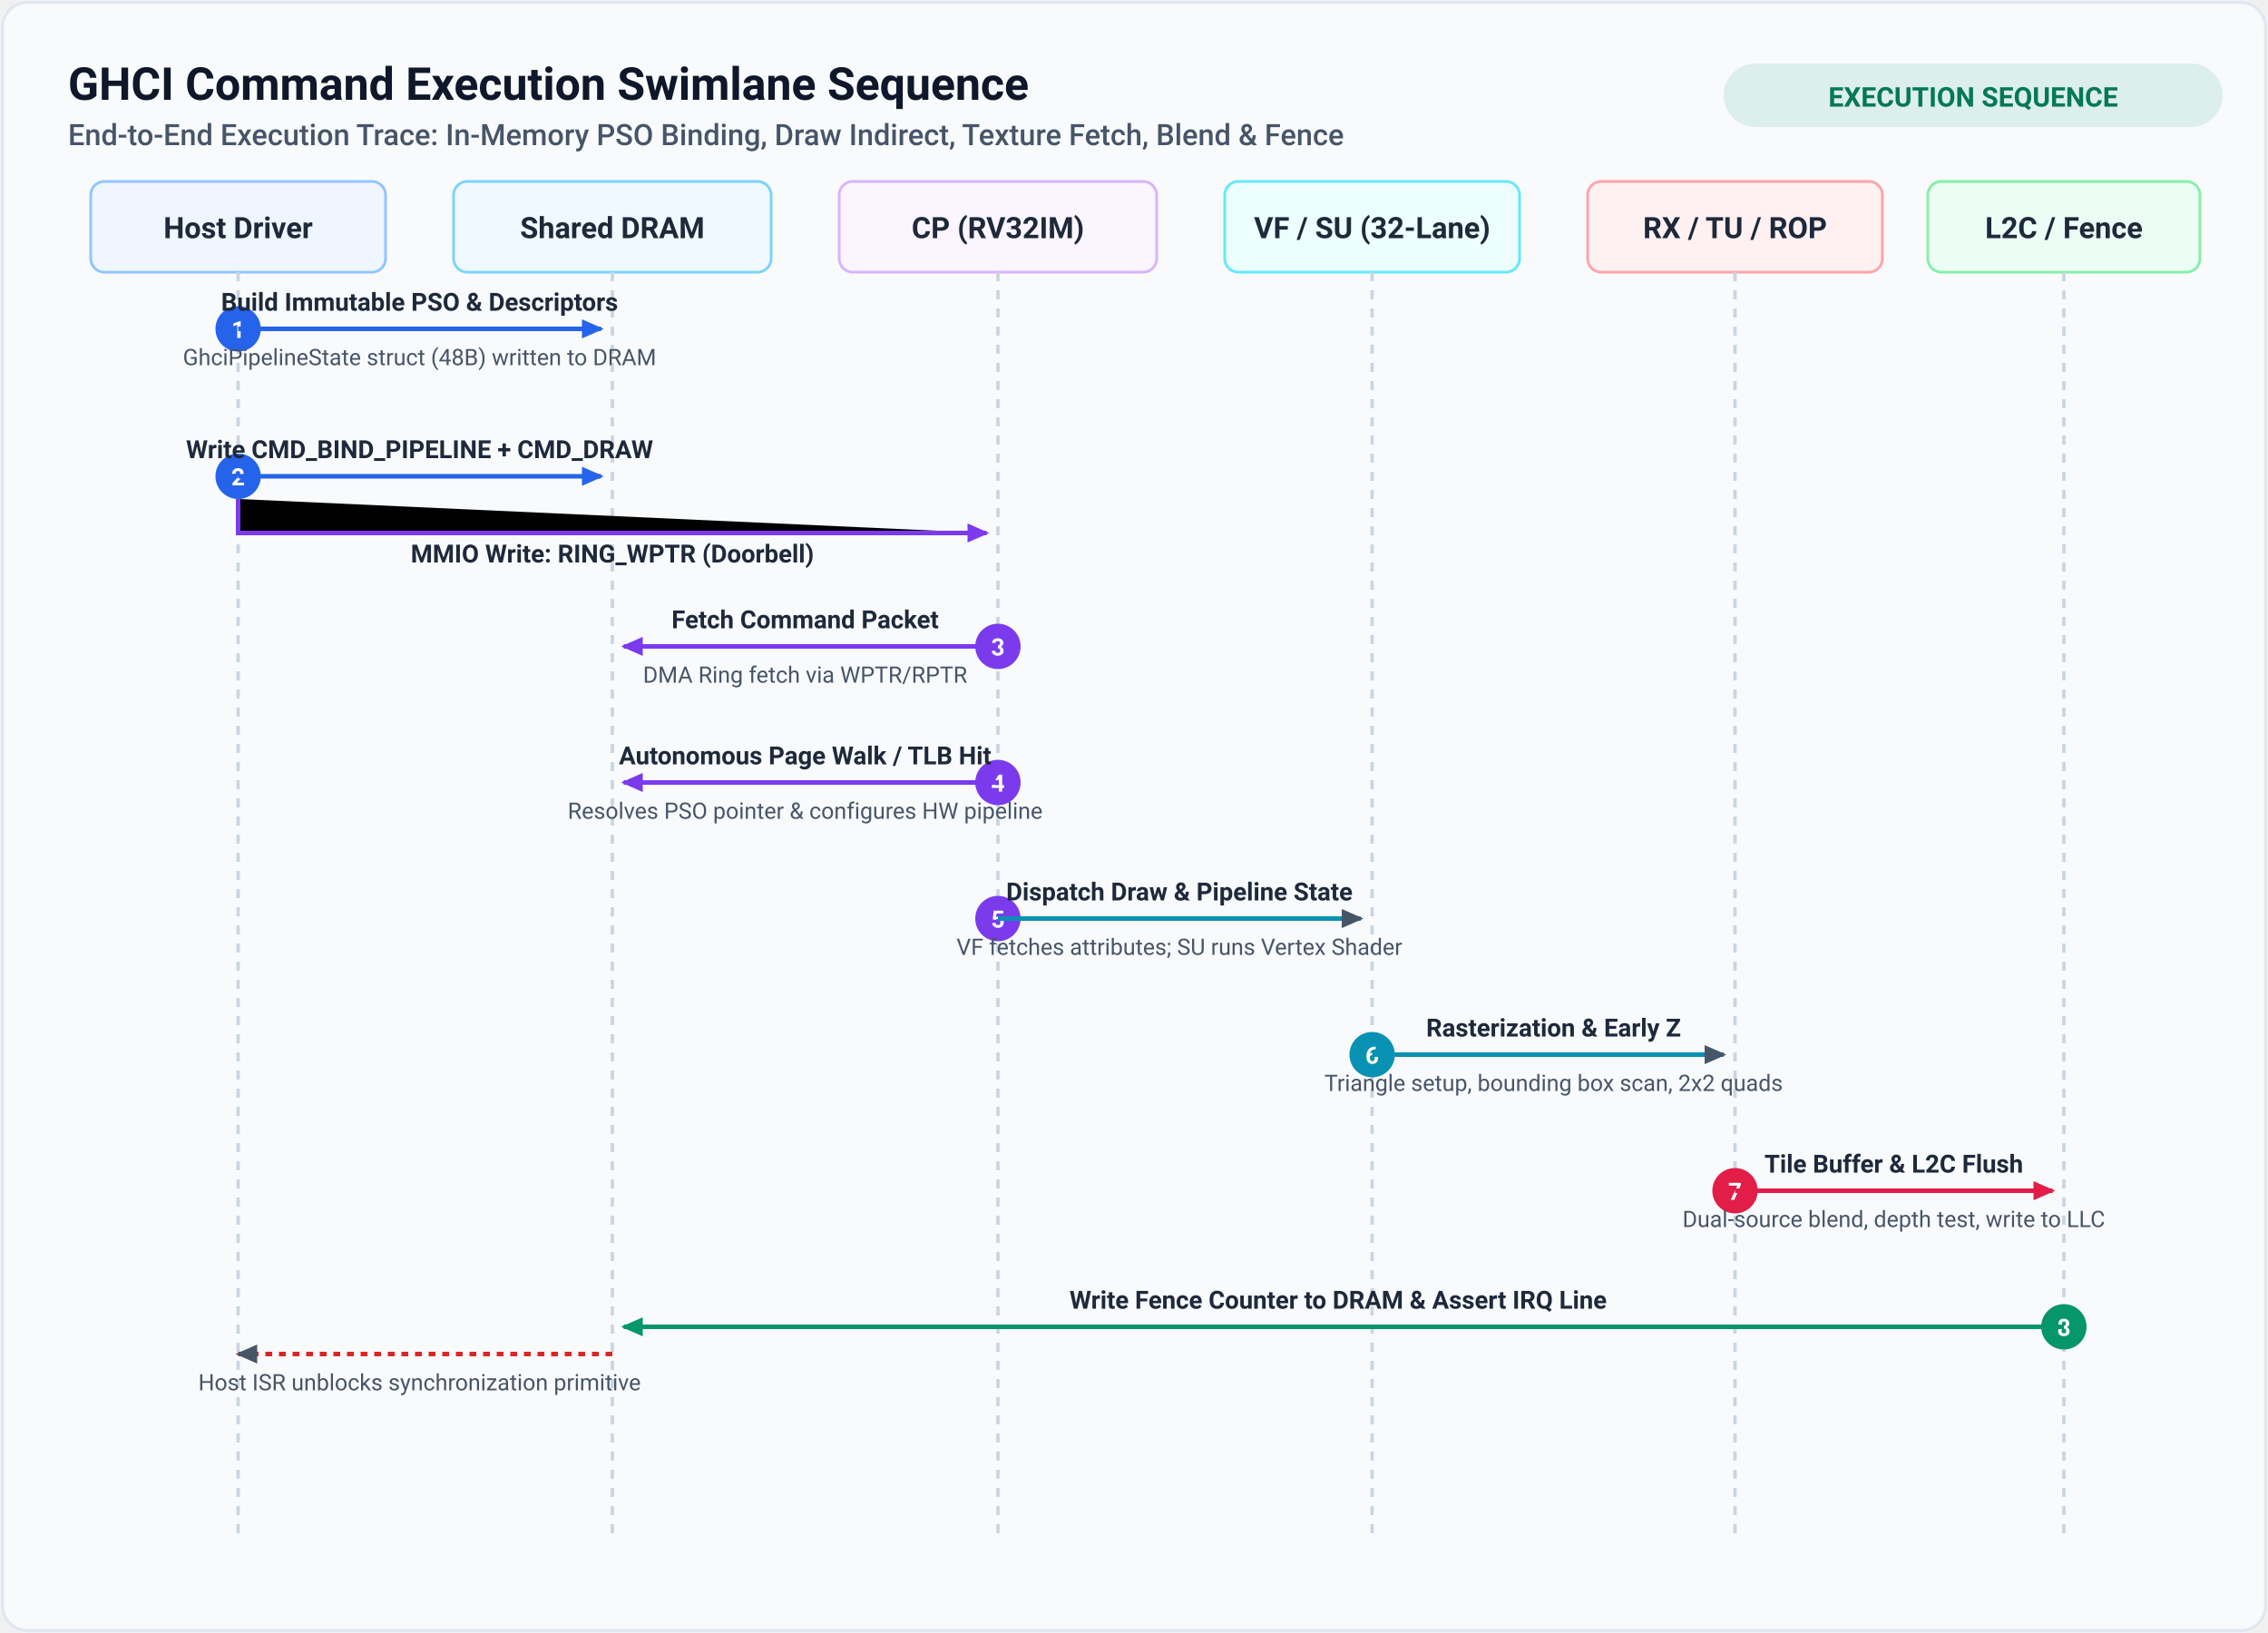
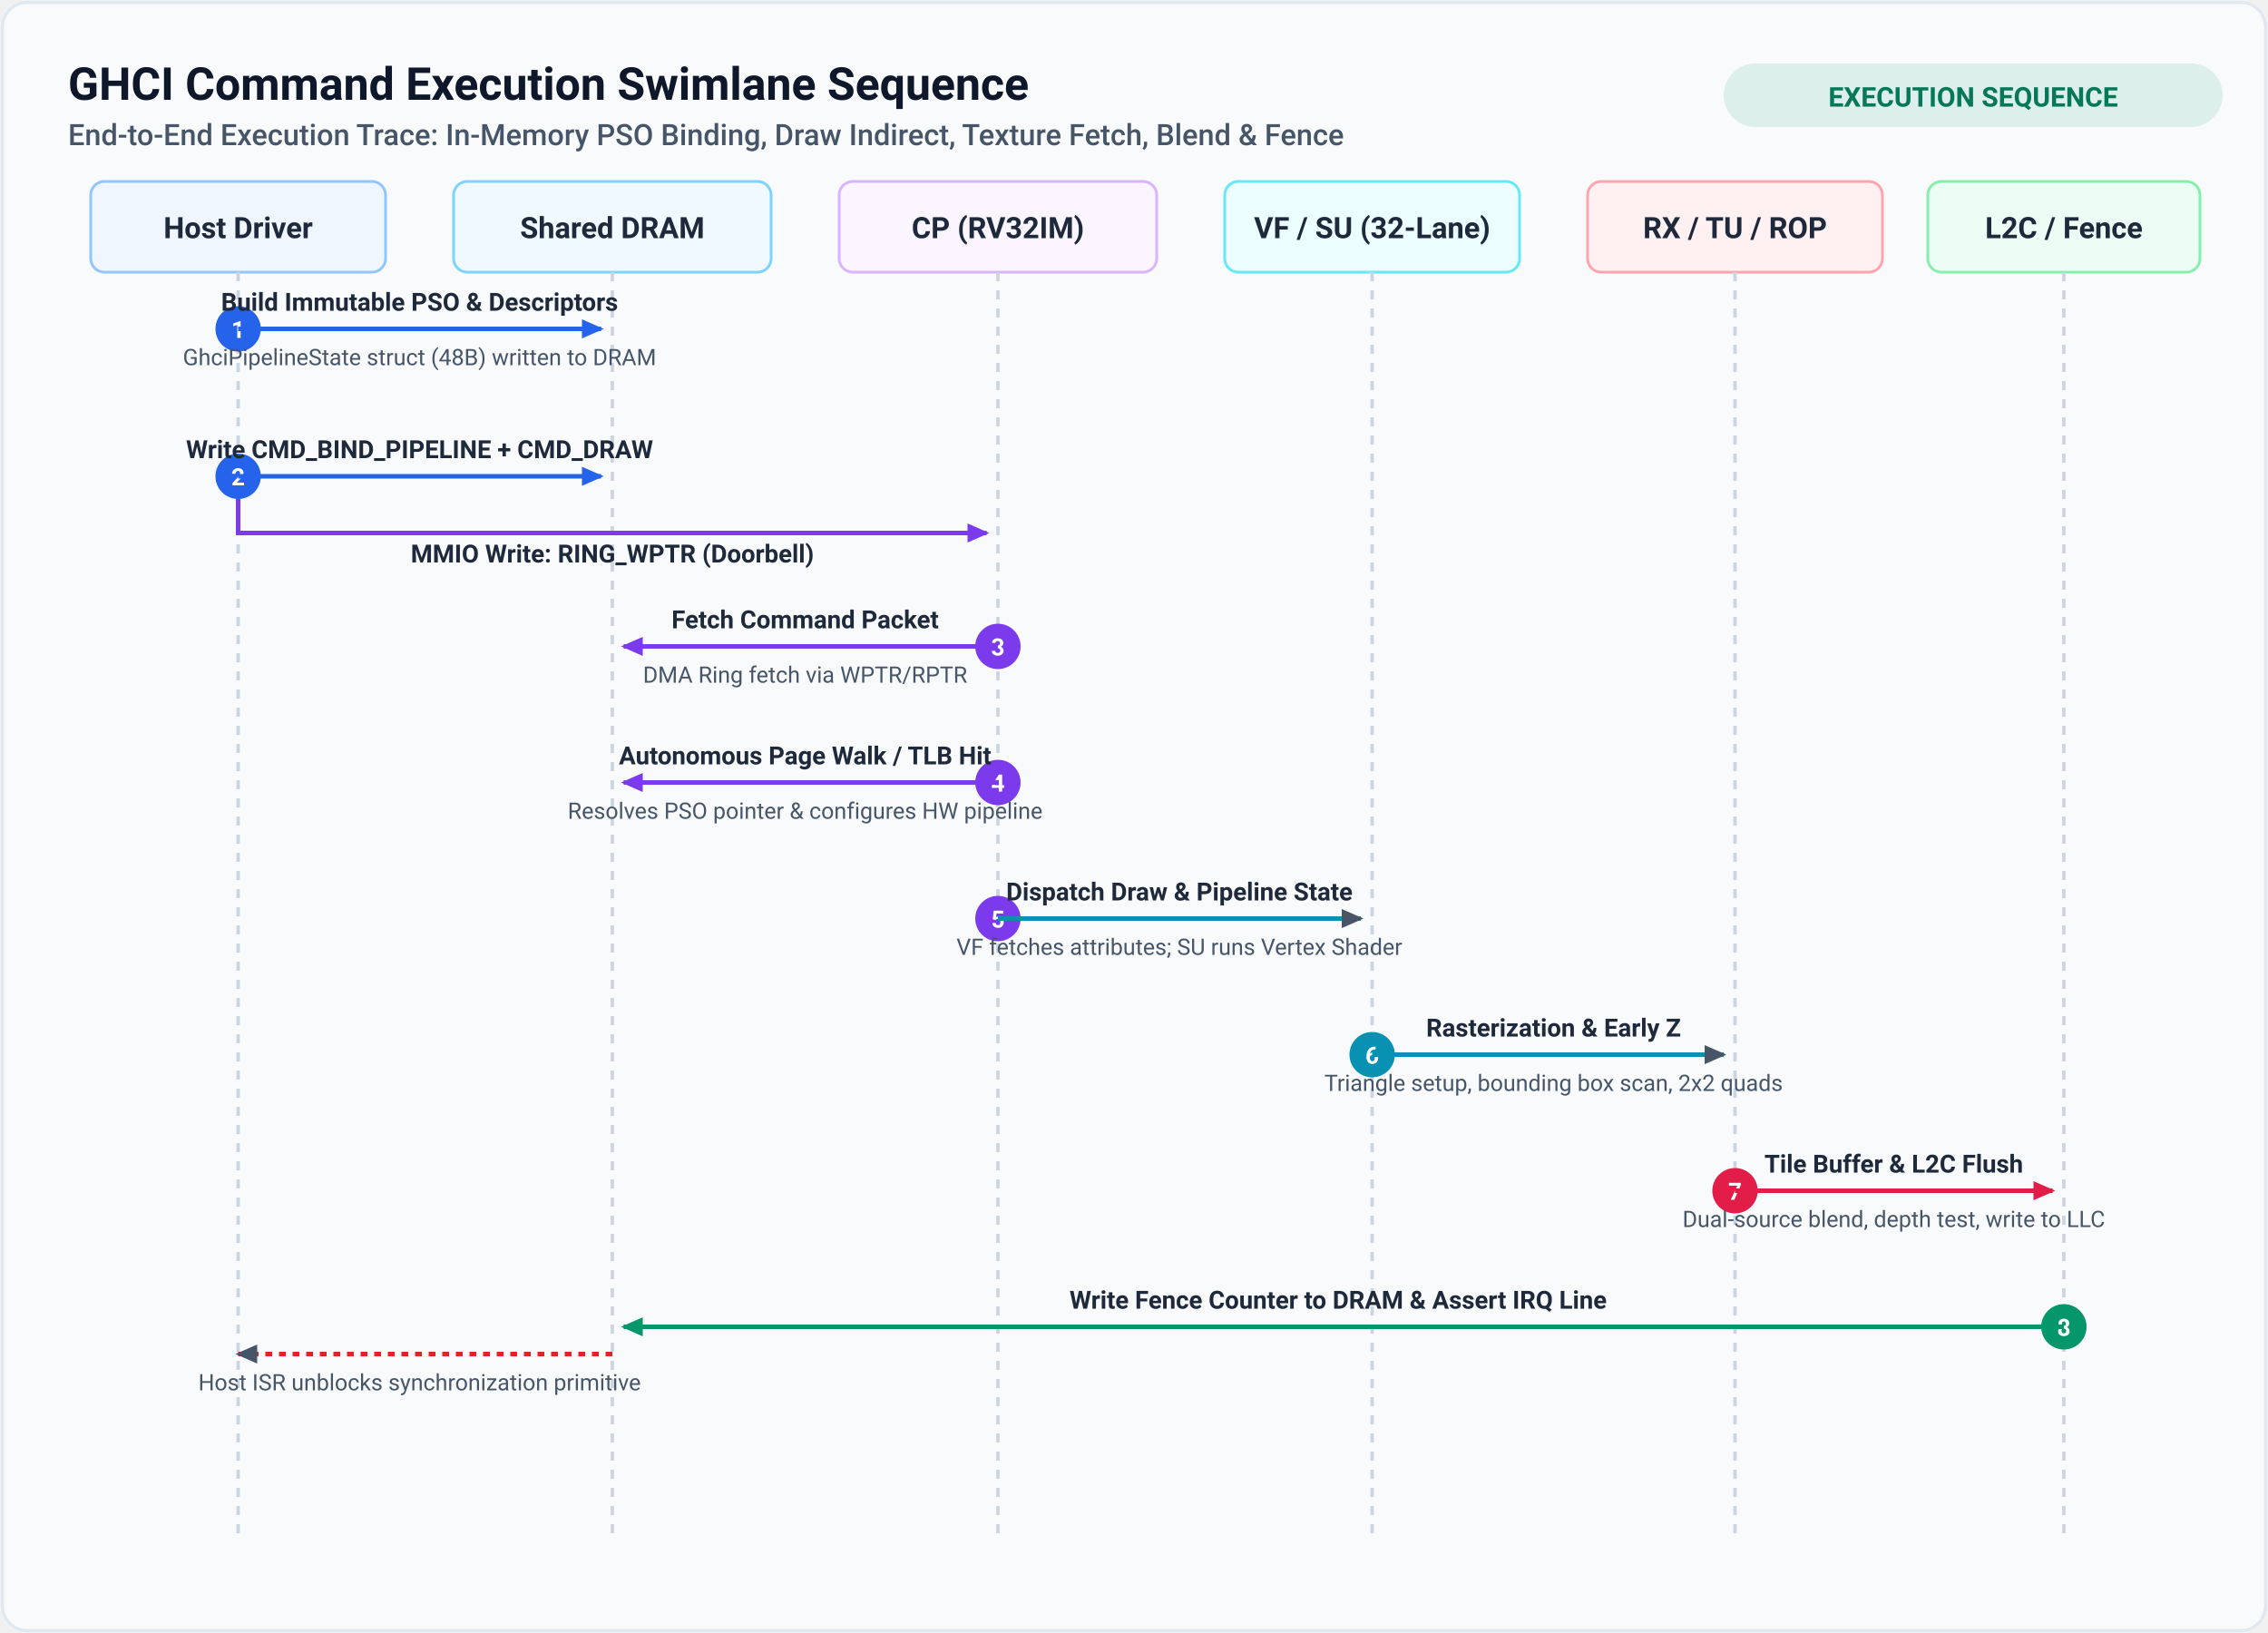
<svg xmlns="http://www.w3.org/2000/svg" viewBox="0 0 1000 720" width="1000" height="720">
  <style>
    /* Fonts &amp; Resets */
    text {
        font-family: -apple-system, BlinkMacSystemFont, "Segoe UI", Roboto, "Helvetica Neue", Arial, sans-serif;
    }
    .title {
        font-size: 20px;
        font-weight: 700;
        fill: #0f172a;
    }
    .subtitle {
        font-size: 13px;
        font-weight: 500;
        fill: #475569;
    }
    .badge-text {
        font-size: 11px;
        font-weight: 600;
        fill: #ffffff;
    }
    .card-title {
        font-size: 14px;
        font-weight: 700;
        fill: #1e293b;
    }
    .card-subtitle {
        font-size: 11px;
        font-weight: 600;
        fill: #64748b;
    }
    .card-body {
        font-size: 11px;
        font-weight: 400;
        fill: #334155;
    }
    .card-bullet {
        font-size: 11px;
        font-weight: 400;
        fill: #475569;
    }
    .conn-label {
        font-size: 11px;
        font-weight: 600;
        fill: #334155;
    }
    .conn-sub {
        font-size: 9.5px;
        font-weight: 400;
        fill: #64748b;
    }
    .group-label {
        font-size: 12px;
        font-weight: 700;
        text-transform: uppercase;
        letter-spacing: 0.8px;
    }
    .seq-actor {
        font-size: 13px;
        font-weight: 700;
        fill: #1e293b;
    }
    .seq-step {
        font-size: 11px;
        font-weight: 600;
        fill: #1e293b;
    }
    .seq-desc {
        font-size: 10px;
        font-weight: 400;
        fill: #475569;
    }
    .seq-num {
        font-size: 10.5px;
        font-weight: 700;
        fill: #ffffff;
    }
</style>
  <defs>
    <filter id="shadow-sm" x="-4%" y="-4%" width="108%" height="108%" filterUnits="userSpaceOnUse">
      <feDropShadow dx="0" dy="1.5" stdDeviation="2" flood-color="#0f172a" flood-opacity="0.06" />
    </filter>
    <filter id="shadow-md" x="-6%" y="-6%" width="112%" height="112%" filterUnits="userSpaceOnUse">
      <feDropShadow dx="0" dy="3" stdDeviation="4" flood-color="#0f172a" flood-opacity="0.08" />
    </filter>
    <marker id="arrow" viewBox="0 0 10 10" refX="7" refY="5" markerWidth="6" markerHeight="6" orient="auto-start-reverse">
      <path d="M 0 1.5 L 8 5 L 0 8.5 z" fill="#475569" />
    </marker>
    <marker id="arrow-blue" viewBox="0 0 10 10" refX="7" refY="5" markerWidth="6" markerHeight="6" orient="auto-start-reverse">
      <path d="M 0 1.5 L 8 5 L 0 8.5 z" fill="#2563eb" />
    </marker>
    <marker id="arrow-purple" viewBox="0 0 10 10" refX="7" refY="5" markerWidth="6" markerHeight="6" orient="auto-start-reverse">
      <path d="M 0 1.5 L 8 5 L 0 8.5 z" fill="#7c3aed" />
    </marker>
    <marker id="arrow-emerald" viewBox="0 0 10 10" refX="7" refY="5" markerWidth="6" markerHeight="6" orient="auto-start-reverse">
      <path d="M 0 1.5 L 8 5 L 0 8.5 z" fill="#059669" />
    </marker>
    <marker id="arrow-amber" viewBox="0 0 10 10" refX="7" refY="5" markerWidth="6" markerHeight="6" orient="auto-start-reverse">
      <path d="M 0 1.5 L 8 5 L 0 8.5 z" fill="#d97706" />
    </marker>
    <marker id="arrow-rose" viewBox="0 0 10 10" refX="7" refY="5" markerWidth="6" markerHeight="6" orient="auto-start-reverse">
      <path d="M 0 1.5 L 8 5 L 0 8.5 z" fill="#e11d48" />
    </marker>
    <linearGradient id="header-grad" x1="0%" y1="0%" x2="100%" y2="0%">
      <stop offset="0%" stop-color="#3b82f6" />
      <stop offset="100%" stop-color="#8b5cf6" />
    </linearGradient>
  </defs>
  <rect width="1000" height="720" fill="#f8fafc" rx="12" />
  <rect x="1" y="1" width="998" height="718" fill="none" stroke="#e2e8f0" stroke-width="1.5" rx="11" />
  <g transform="translate(30, 24)">
    <text class="title" x="0" y="20">GHCI Command Execution Swimlane Sequence</text>
    <text class="subtitle" x="0" y="40">End-to-End Execution Trace: In-Memory PSO Binding, Draw Indirect, Texture Fetch, Blend &amp; Fence</text>
    <rect x="730" y="4" width="220" height="28" rx="14" fill="#059669" opacity="0.12" />
    <text x="840" y="23" text-anchor="middle" font-size="12" font-weight="700" fill="#047857">EXECUTION SEQUENCE</text>
  </g>
  <g transform="translate(40, 80)">
    <rect width="130" height="40" rx="6" fill="#eff6ff" stroke="#93c5fd" stroke-width="1.2" />
    <text class="seq-actor" x="65" y="25" text-anchor="middle">Host Driver</text>
    <line x1="65" y1="40" x2="65" y2="600" stroke="#cbd5e1" stroke-width="1.5" stroke-dasharray="4,4" />
  </g>
  <g transform="translate(200, 80)">
    <rect width="140" height="40" rx="6" fill="#f0f9ff" stroke="#7dd3fc" stroke-width="1.2" />
    <text class="seq-actor" x="70" y="25" text-anchor="middle">Shared DRAM</text>
    <line x1="70" y1="40" x2="70" y2="600" stroke="#cbd5e1" stroke-width="1.5" stroke-dasharray="4,4" />
  </g>
  <g transform="translate(370, 80)">
    <rect width="140" height="40" rx="6" fill="#faf5ff" stroke="#d8b4fe" stroke-width="1.2" />
    <text class="seq-actor" x="70" y="25" text-anchor="middle">CP (RV32IM)</text>
    <line x1="70" y1="40" x2="70" y2="600" stroke="#cbd5e1" stroke-width="1.5" stroke-dasharray="4,4" />
  </g>
  <g transform="translate(540, 80)">
    <rect width="130" height="40" rx="6" fill="#ecfeff" stroke="#67e8f9" stroke-width="1.2" />
    <text class="seq-actor" x="65" y="25" text-anchor="middle">VF / SU (32-Lane)</text>
    <line x1="65" y1="40" x2="65" y2="600" stroke="#cbd5e1" stroke-width="1.5" stroke-dasharray="4,4" />
  </g>
  <g transform="translate(700, 80)">
    <rect width="130" height="40" rx="6" fill="#fff1f2" stroke="#fda4af" stroke-width="1.2" />
    <text class="seq-actor" x="65" y="25" text-anchor="middle">RX / TU / ROP</text>
    <line x1="65" y1="40" x2="65" y2="600" stroke="#cbd5e1" stroke-width="1.5" stroke-dasharray="4,4" />
  </g>
  <g transform="translate(850, 80)">
    <rect width="120" height="40" rx="6" fill="#ecfdf5" stroke="#86efac" stroke-width="1.2" />
    <text class="seq-actor" x="60" y="25" text-anchor="middle">L2C / Fence</text>
    <line x1="60" y1="40" x2="60" y2="600" stroke="#cbd5e1" stroke-width="1.5" stroke-dasharray="4,4" />
  </g>
  <g transform="translate(0, 145)">
    <circle cx="105" cy="0" r="10" fill="#2563eb" />
    <text class="seq-num" x="105" y="4" text-anchor="middle">1</text>
    <line x1="105" y1="0" x2="265" y2="0" stroke="#2563eb" stroke-width="2" marker-end="url(#arrow-blue)" />
    <text class="seq-step" x="185" y="-8" text-anchor="middle">Build Immutable PSO &amp; Descriptors</text>
    <text class="seq-desc" x="185" y="16" text-anchor="middle">GhciPipelineState struct (48B) written to DRAM</text>
  </g>
  <g transform="translate(0, 210)">
    <circle cx="105" cy="0" r="10" fill="#2563eb" />
    <text class="seq-num" x="105" y="4" text-anchor="middle">2</text>
    <line x1="105" y1="0" x2="265" y2="0" stroke="#2563eb" stroke-width="2" marker-end="url(#arrow-blue)" />
    <text class="seq-step" x="185" y="-8" text-anchor="middle">Write CMD_BIND_PIPELINE + CMD_DRAW</text>
-     <path d="M 105 10 L 105 25 L 435 25" stroke="#7c3aed" stroke-width="2" marker-end="url(#arrow-purple)" />
+     <path d="M 105 10 L 105 25 L 435 25" stroke="#7c3aed" stroke-width="2" marker-end="url(#arrow-purple)" fill="none" />
    <text class="seq-step" x="270" y="38" text-anchor="middle" fill="#7c3aed">MMIO Write: RING_WPTR (Doorbell)</text>
  </g>
  <g transform="translate(0, 285)">
    <circle cx="440" cy="0" r="10" fill="#7c3aed" />
    <text class="seq-num" x="440" y="4" text-anchor="middle">3</text>
    <line x1="440" y1="0" x2="275" y2="0" stroke="#7c3aed" stroke-width="2" marker-end="url(#arrow-purple)" />
    <text class="seq-step" x="355" y="-8" text-anchor="middle">Fetch Command Packet</text>
    <text class="seq-desc" x="355" y="16" text-anchor="middle">DMA Ring fetch via WPTR/RPTR</text>
  </g>
  <g transform="translate(0, 345)">
    <circle cx="440" cy="0" r="10" fill="#7c3aed" />
    <text class="seq-num" x="440" y="4" text-anchor="middle">4</text>
    <line x1="440" y1="0" x2="275" y2="0" stroke="#7c3aed" stroke-width="2" marker-end="url(#arrow-purple)" />
    <text class="seq-step" x="355" y="-8" text-anchor="middle">Autonomous Page Walk / TLB Hit</text>
    <text class="seq-desc" x="355" y="16" text-anchor="middle">Resolves PSO pointer &amp; configures HW pipeline</text>
  </g>
  <g transform="translate(0, 405)">
    <circle cx="440" cy="0" r="10" fill="#7c3aed" />
    <text class="seq-num" x="440" y="4" text-anchor="middle">5</text>
    <line x1="440" y1="0" x2="600" y2="0" stroke="#0891b2" stroke-width="2" marker-end="url(#arrow)" />
    <text class="seq-step" x="520" y="-8" text-anchor="middle">Dispatch Draw &amp; Pipeline State</text>
    <text class="seq-desc" x="520" y="16" text-anchor="middle">VF fetches attributes; SU runs Vertex Shader</text>
  </g>
  <g transform="translate(0, 465)">
    <circle cx="605" cy="0" r="10" fill="#0891b2" />
    <text class="seq-num" x="605" y="4" text-anchor="middle">6</text>
    <line x1="605" y1="0" x2="760" y2="0" stroke="#0891b2" stroke-width="2" marker-end="url(#arrow)" />
    <text class="seq-step" x="685" y="-8" text-anchor="middle">Rasterization &amp; Early Z</text>
    <text class="seq-desc" x="685" y="16" text-anchor="middle">Triangle setup, bounding box scan, 2x2 quads</text>
  </g>
  <g transform="translate(0, 525)">
    <circle cx="765" cy="0" r="10" fill="#e11d48" />
    <text class="seq-num" x="765" y="4" text-anchor="middle">7</text>
    <line x1="765" y1="0" x2="905" y2="0" stroke="#e11d48" stroke-width="2" marker-end="url(#arrow-rose)" />
    <text class="seq-step" x="835" y="-8" text-anchor="middle">Tile Buffer &amp; L2C Flush</text>
    <text class="seq-desc" x="835" y="16" text-anchor="middle">Dual-source blend, depth test, write to LLC</text>
  </g>
  <g transform="translate(0, 585)">
    <circle cx="910" cy="0" r="10" fill="#059669" />
    <text class="seq-num" x="910" y="4" text-anchor="middle">8</text>
    <line x1="910" y1="0" x2="275" y2="0" stroke="#059669" stroke-width="2" marker-end="url(#arrow-emerald)" />
    <text class="seq-step" x="590" y="-8" text-anchor="middle" fill="#047857">Write Fence Counter to DRAM &amp; Assert IRQ Line</text>
-     <path d="M 270 12 L 105 12" stroke="#dc2626" stroke-width="2" stroke-dasharray="3,3" marker-end="url(#arrow)" />
+     <path d="M 270 12 L 105 12" stroke="#dc2626" stroke-width="2" stroke-dasharray="3,3" marker-end="url(#arrow)" fill="none" />
    <text class="seq-desc" x="185" y="28" text-anchor="middle" fill="#dc2626">Host ISR unblocks synchronization primitive</text>
  </g>
</svg>
